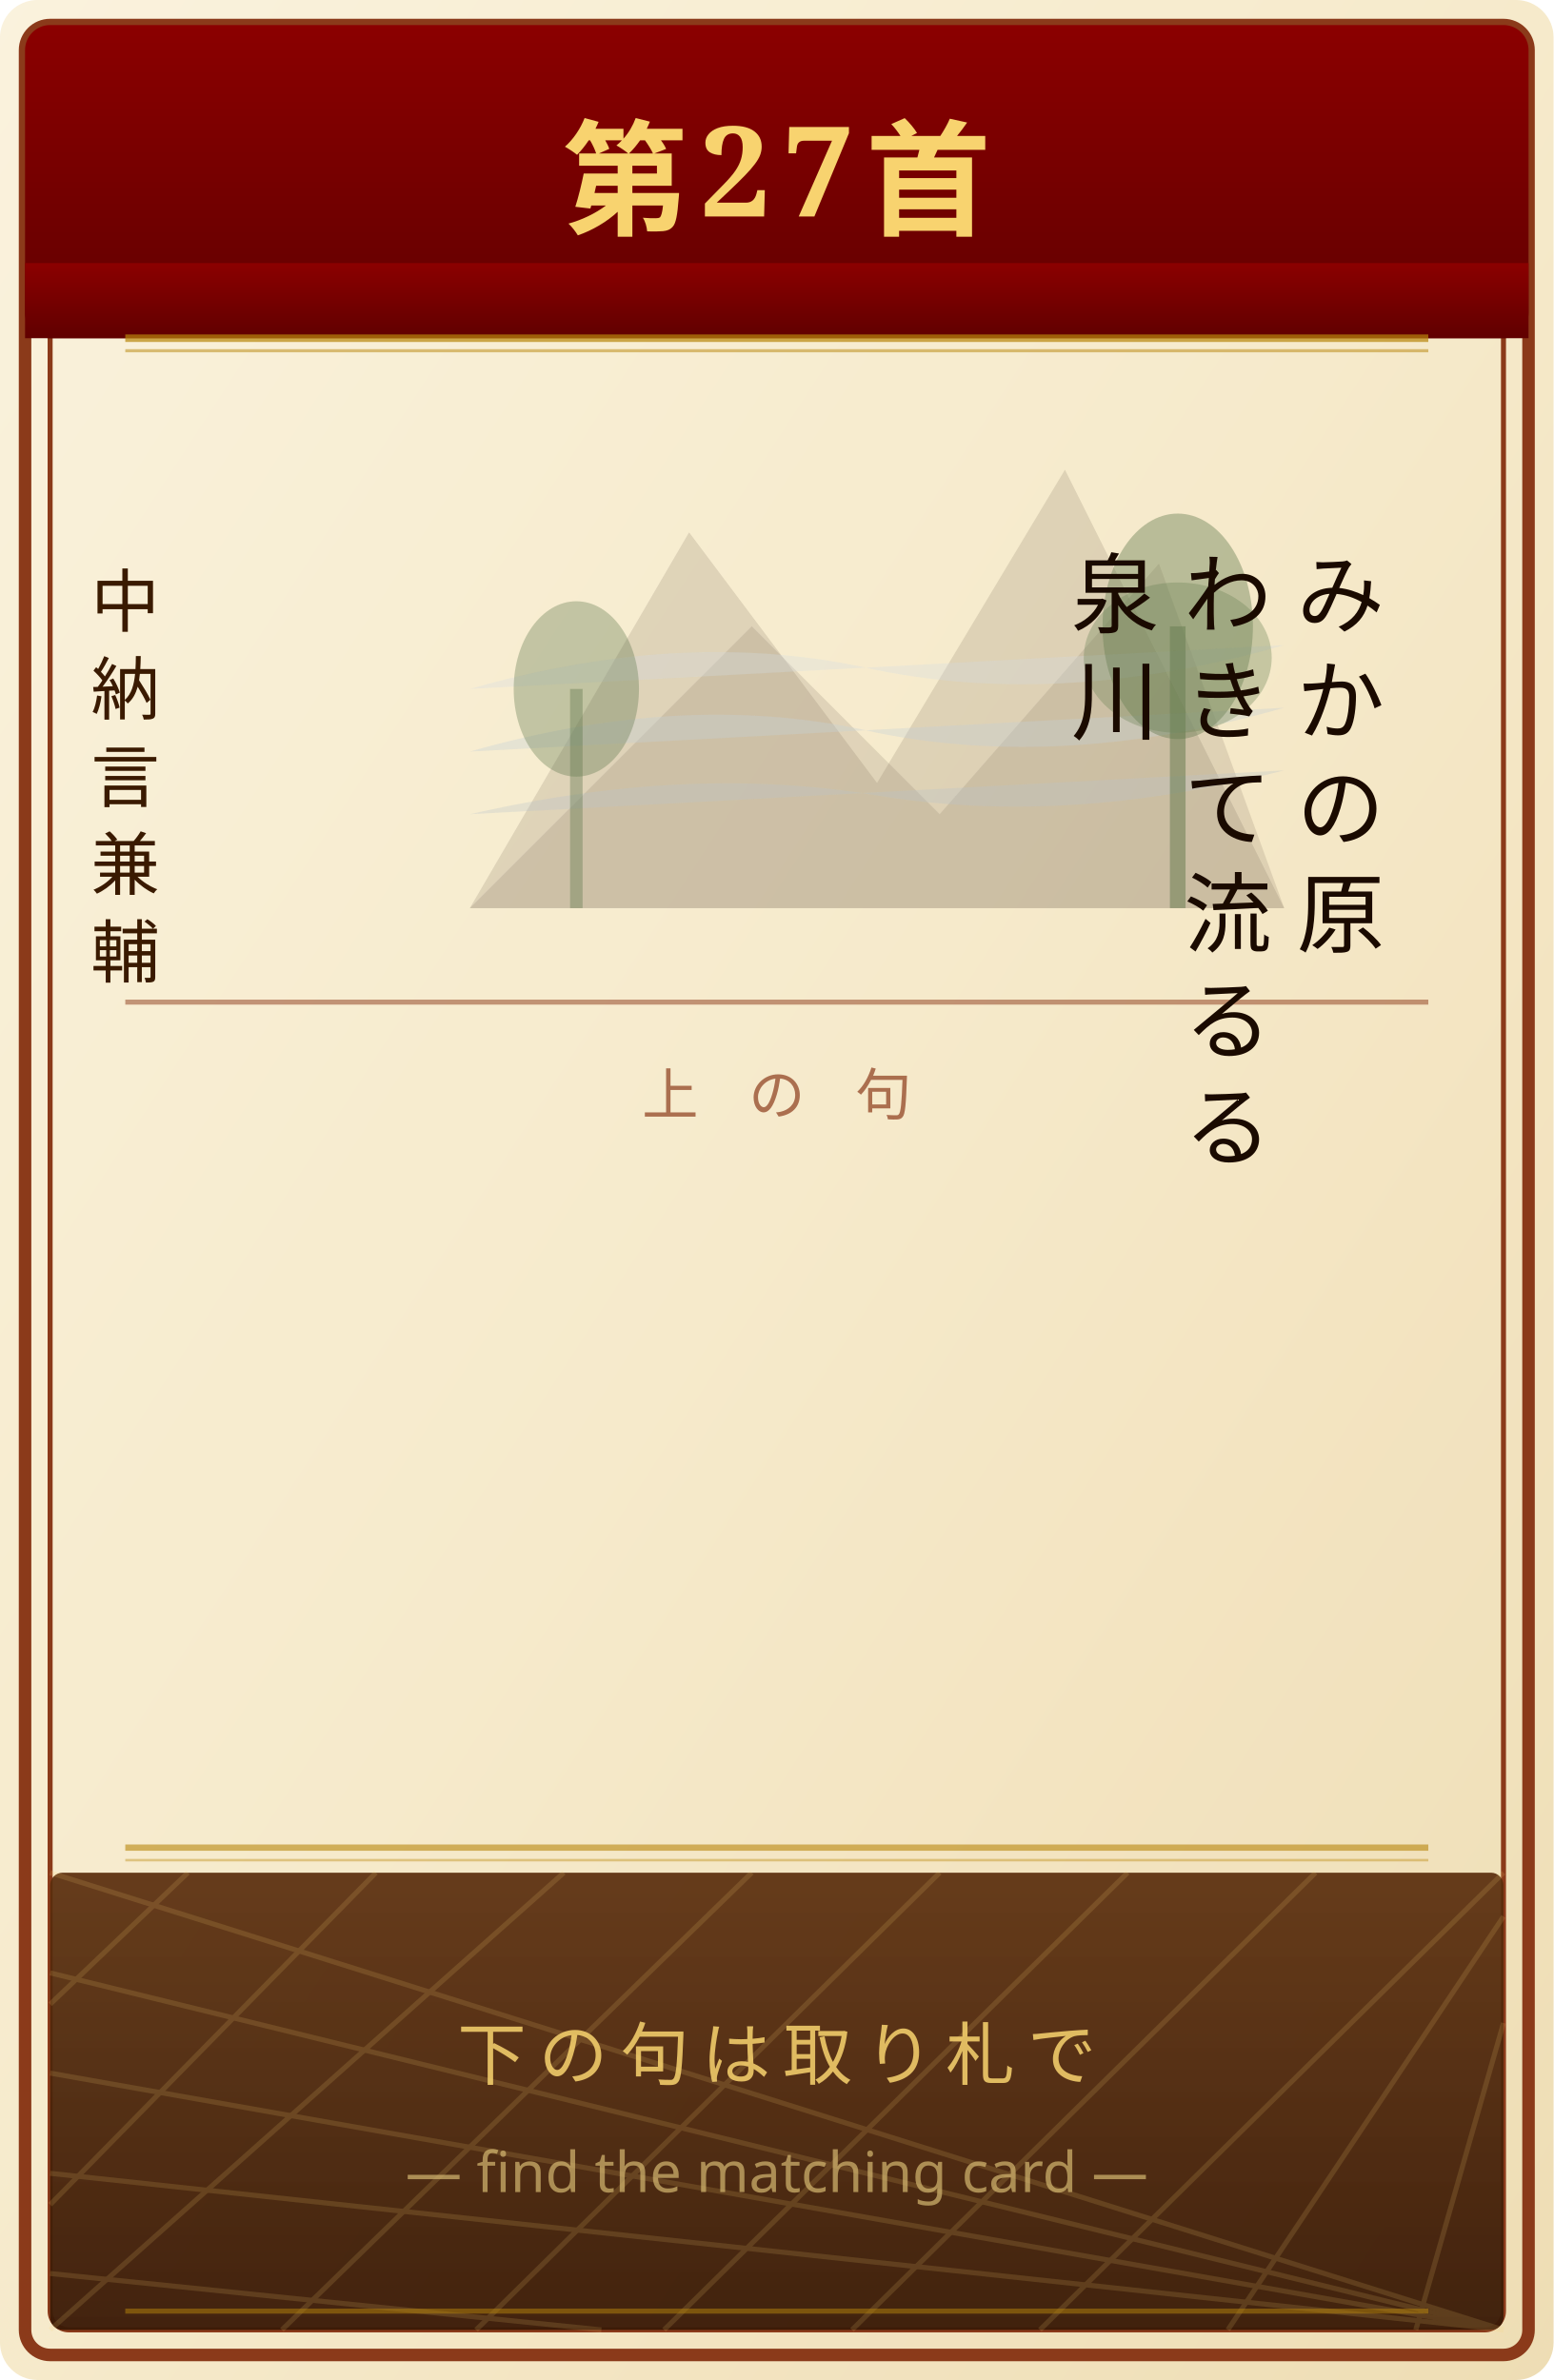
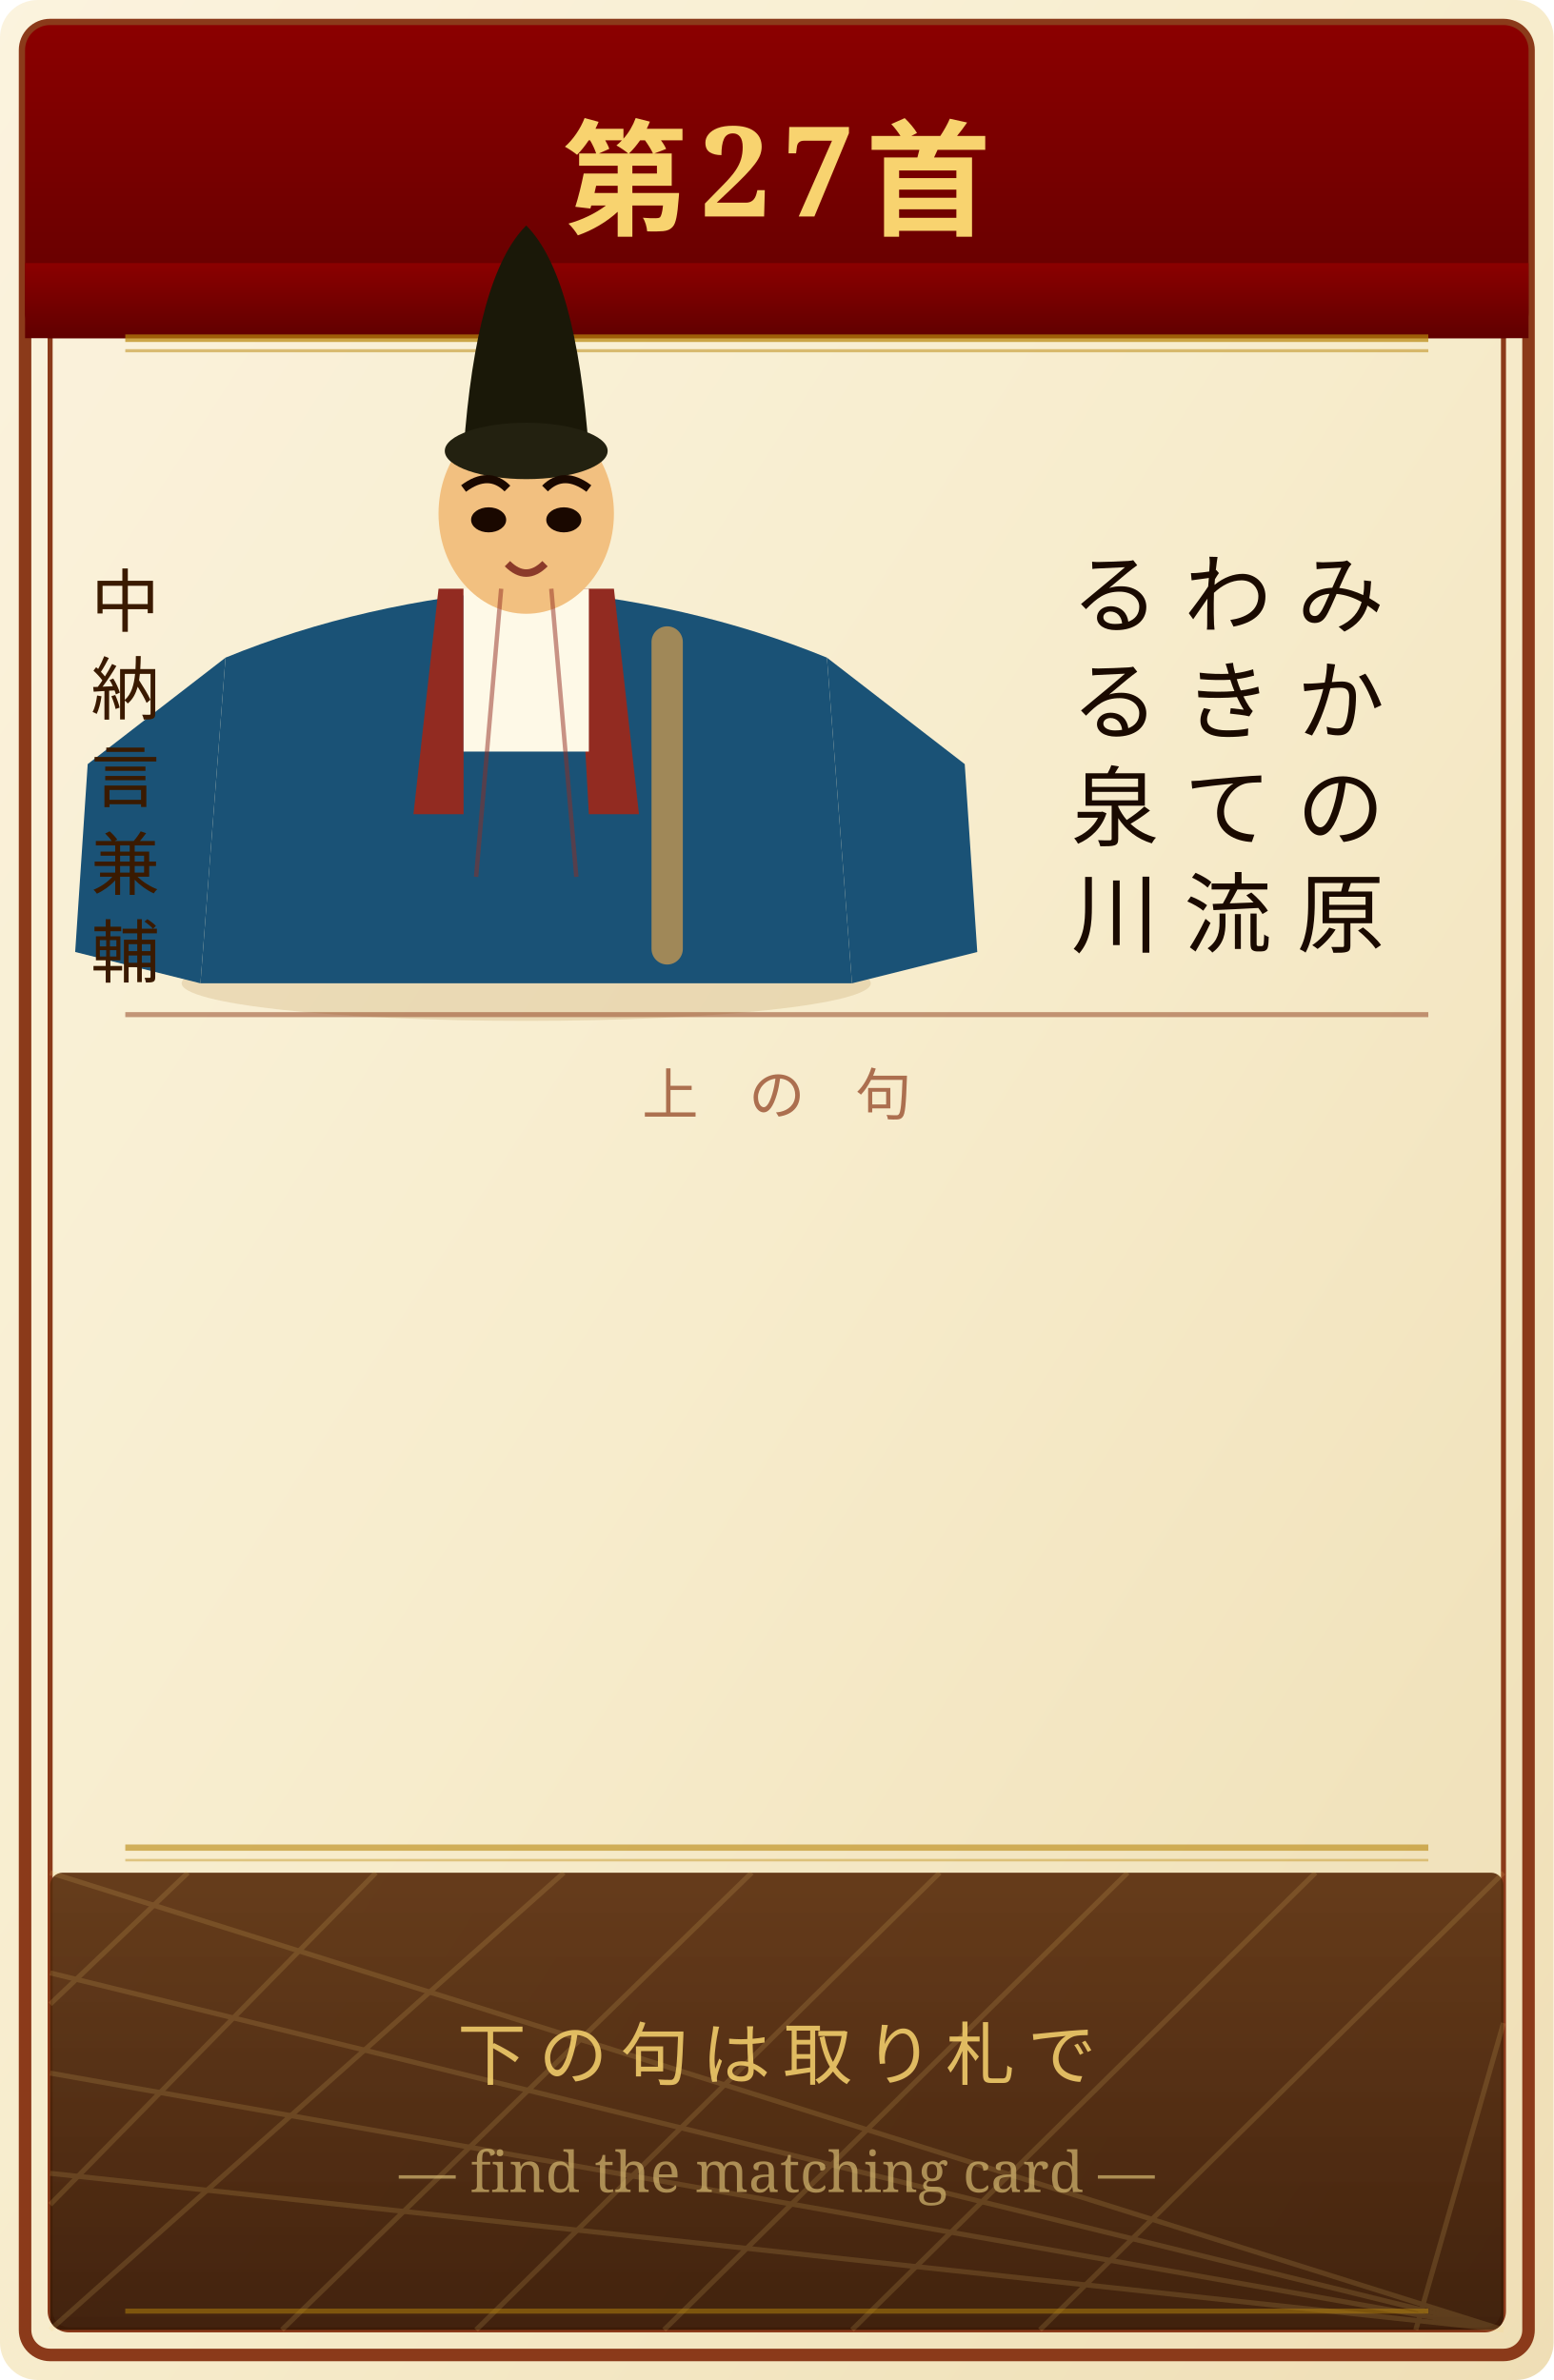
<svg xmlns="http://www.w3.org/2000/svg" viewBox="0 0 248 380" width="248" height="380">
  <defs>
    <linearGradient id="paper27" x1="0%" y1="0%" x2="100%" y2="100%">
      <stop offset="0%" style="stop-color:#fdf6e3" />
      <stop offset="50%" style="stop-color:#f9eed0" />
      <stop offset="100%" style="stop-color:#f0e0b8" />
    </linearGradient>
    <linearGradient id="hdr27" x1="0%" y1="0%" x2="0%" y2="100%">
      <stop offset="0%" style="stop-color:#8b0000" />
      <stop offset="100%" style="stop-color:#600000" />
    </linearGradient>
    <linearGradient id="mask27" x1="0%" y1="0%" x2="0%" y2="100%">
      <stop offset="0%" style="stop-color:#5a2d0c;stop-opacity:0.92" />
      <stop offset="100%" style="stop-color:#3a1a06;stop-opacity:0.96" />
    </linearGradient>
-     <filter id="aged27">
-       <feTurbulence type="fractalNoise" baseFrequency="0.65" numOctaves="3" result="noise" />
-       <feColorMatrix type="saturate" values="0" in="noise" result="grayNoise" />
-       <feBlend in="SourceGraphic" in2="grayNoise" mode="multiply" result="blended" />
-       <feComponentTransfer in="blended">
-         <feFuncA type="linear" slope="1" />
-       </feComponentTransfer>
-     </filter>
-     <clipPath id="cardClip27">
+     <clipPath id="cc27">
      <rect x="0" y="0" width="248" height="380" rx="6" />
    </clipPath>
  </defs>
-   <g clip-path="url(#cardClip27)">
+   <g clip-path="url(#cc27)">
    <rect width="248" height="380" fill="url(#paper27)" />
-     <rect width="248" height="380" fill="#c8a870" opacity="0.06" />
+     <rect width="248" height="380" fill="#c8a870" opacity="0.04" />
    <rect x="4" y="4" width="240" height="372" rx="4" fill="none" stroke="#8b3a1a" stroke-width="2" />
    <rect x="8" y="8" width="232" height="364" rx="3" fill="none" stroke="#8b3a1a" stroke-width="0.8" />
    <rect x="4" y="4" width="240" height="50" rx="4" fill="url(#hdr27)" />
    <rect x="4" y="42" width="240" height="12" fill="url(#hdr27)" />
    <text x="124" y="36" text-anchor="middle" font-family="'Hiragino Mincho ProN','Yu Mincho','MS Mincho',serif" font-size="20" fill="#f8d36f" font-weight="bold" letter-spacing="2">第27首</text>
    <line x1="20" y1="54" x2="228" y2="54" stroke="#b8860b" stroke-width="1.2" opacity="0.7" />
    <line x1="20" y1="56" x2="228" y2="56" stroke="#b8860b" stroke-width="0.5" opacity="0.5" />
-     <g opacity="0.8" transform="translate(140,95)">
-       <path d="M-65,50 L-30,-10 L0,30 L30,-20 L65,50 Z" fill="#7a6a5a" opacity="0.25" />
-       <path d="M-65,50 L-20,5 L10,35 L45,-5 L65,50 Z" fill="#6a5a4a" opacity="0.2" />
-       <path d="M-65,15 Q-30,5 0,12 Q30,18 65,8" fill="#c8d8e8" opacity="0.3" />
-       <path d="M-65,25 Q-30,15 0,22 Q30,28 65,18" fill="#b8c8d8" opacity="0.35" />
-       <path d="M-65,35 Q-30,27 0,32 Q30,37 65,28" fill="#a8b8c8" opacity="0.3" />
-       <line x1="48" y1="50" x2="48" y2="5" stroke="#3a5a2a" stroke-width="2.5" opacity="0.5" />
-       <ellipse cx="48" cy="5" rx="12" ry="18" fill="#3a5a2a" opacity="0.4" />
-       <ellipse cx="48" cy="10" rx="15" ry="12" fill="#4a6a3a" opacity="0.35" />
-       <line x1="-48" y1="50" x2="-48" y2="15" stroke="#3a5a2a" stroke-width="2" opacity="0.4" />
-       <ellipse cx="-48" cy="15" rx="10" ry="14" fill="#3a5a2a" opacity="0.35" />
+     <g transform="translate(0,0)">
+       <ellipse cx="84" cy="157" rx="55" ry="6" fill="#C8A870" opacity="0.3" />
+       <path d="M32,157 L36,105 Q58,96 84,94 Q110,96 132,105 L136,157 Z" fill="#1A5276" />
+       <path d="M36,105 L14,122 L12,152 L32,157 Z" fill="#1A5276" />
+       <path d="M132,105 L154,122 L156,152 L136,157 Z" fill="#1A5276" />
+       <path d="M70,94 L66,130 L74,130 L74,94 Z" fill="#922B21" />
+       <path d="M92,94 L94,130 L102,130 L98,94 Z" fill="#922B21" />
+       <path d="M74,94 L74,120 L94,120 L94,94 Z" fill="#FEF9E7" />
+       <ellipse cx="84" cy="82" rx="14" ry="16" fill="#F2C080" />
+       <path d="M74,72 Q76,44 84,36 Q92,44 94,72 Z" fill="#1a1808" />
+       <ellipse cx="84" cy="72" rx="13" ry="4.5" fill="#232110" />
+       <ellipse cx="78" cy="83" rx="2.8" ry="2" fill="#1a0800" />
+       <ellipse cx="90" cy="83" rx="2.8" ry="2" fill="#1a0800" />
+       <path d="M74,78 Q78,75 81,78" stroke="#1a0800" stroke-width="1.3" fill="none" />
+       <path d="M87,78 Q90,75 94,78" stroke="#1a0800" stroke-width="1.3" fill="none" />
+       <path d="M81,90 Q84,93 87,90" stroke="#8B3A2A" stroke-width="1.2" fill="none" />
+       <rect x="104" y="100" width="5" height="54" rx="2.5" fill="#A08858" />
+       <path d="M80,94 L76,140" stroke="#922B21" stroke-width="0.7" opacity="0.5" />
+       <path d="M88,94 L92,140" stroke="#922B21" stroke-width="0.7" opacity="0.5" />
    </g>
-     <line x1="20" y1="160" x2="228" y2="160" stroke="#8b3a1a" stroke-width="0.8" opacity="0.5" />
+     <line x1="20" y1="162" x2="228" y2="162" stroke="#8b3a1a" stroke-width="0.8" opacity="0.5" />
    <text x="124" y="178" text-anchor="middle" font-family="'Hiragino Mincho ProN','Yu Mincho','MS Mincho',serif" font-size="9" fill="#8b3a1a" opacity="0.7" letter-spacing="3">上 の 句</text>
    <text x="214" y="100" font-family="'Hiragino Mincho ProN','Yu Mincho','MS Mincho',serif" font-size="14" fill="#1a0a00" text-anchor="middle">み</text>
    <text x="214" y="117" font-family="'Hiragino Mincho ProN','Yu Mincho','MS Mincho',serif" font-size="14" fill="#1a0a00" text-anchor="middle">か</text>
    <text x="214" y="134" font-family="'Hiragino Mincho ProN','Yu Mincho','MS Mincho',serif" font-size="14" fill="#1a0a00" text-anchor="middle">の</text>
    <text x="214" y="151" font-family="'Hiragino Mincho ProN','Yu Mincho','MS Mincho',serif" font-size="14" fill="#1a0a00" text-anchor="middle">原</text>
    <text x="196" y="100" font-family="'Hiragino Mincho ProN','Yu Mincho','MS Mincho',serif" font-size="14" fill="#1a0a00" text-anchor="middle">わ</text>
    <text x="196" y="117" font-family="'Hiragino Mincho ProN','Yu Mincho','MS Mincho',serif" font-size="14" fill="#1a0a00" text-anchor="middle">き</text>
    <text x="196" y="134" font-family="'Hiragino Mincho ProN','Yu Mincho','MS Mincho',serif" font-size="14" fill="#1a0a00" text-anchor="middle">て</text>
    <text x="196" y="151" font-family="'Hiragino Mincho ProN','Yu Mincho','MS Mincho',serif" font-size="14" fill="#1a0a00" text-anchor="middle">流</text>
-     <text x="196" y="168" font-family="'Hiragino Mincho ProN','Yu Mincho','MS Mincho',serif" font-size="14" fill="#1a0a00" text-anchor="middle">る</text>
-     <text x="196" y="185" font-family="'Hiragino Mincho ProN','Yu Mincho','MS Mincho',serif" font-size="14" fill="#1a0a00" text-anchor="middle">る</text>
-     <text x="178" y="100" font-family="'Hiragino Mincho ProN','Yu Mincho','MS Mincho',serif" font-size="14" fill="#1a0a00" text-anchor="middle">泉</text>
-     <text x="178" y="117" font-family="'Hiragino Mincho ProN','Yu Mincho','MS Mincho',serif" font-size="14" fill="#1a0a00" text-anchor="middle">川</text>
+     <text x="178" y="100" font-family="'Hiragino Mincho ProN','Yu Mincho','MS Mincho',serif" font-size="14" fill="#1a0a00" text-anchor="middle">る</text>
+     <text x="178" y="117" font-family="'Hiragino Mincho ProN','Yu Mincho','MS Mincho',serif" font-size="14" fill="#1a0a00" text-anchor="middle">る</text>
+     <text x="178" y="134" font-family="'Hiragino Mincho ProN','Yu Mincho','MS Mincho',serif" font-size="14" fill="#1a0a00" text-anchor="middle">泉</text>
+     <text x="178" y="151" font-family="'Hiragino Mincho ProN','Yu Mincho','MS Mincho',serif" font-size="14" fill="#1a0a00" text-anchor="middle">川</text>
    <text x="20" y="100" font-family="'Hiragino Mincho ProN','Yu Mincho','MS Mincho',serif" font-size="11" fill="#3a1a00" text-anchor="middle">中</text>
    <text x="20" y="114" font-family="'Hiragino Mincho ProN','Yu Mincho','MS Mincho',serif" font-size="11" fill="#3a1a00" text-anchor="middle">納</text>
    <text x="20" y="128" font-family="'Hiragino Mincho ProN','Yu Mincho','MS Mincho',serif" font-size="11" fill="#3a1a00" text-anchor="middle">言</text>
    <text x="20" y="142" font-family="'Hiragino Mincho ProN','Yu Mincho','MS Mincho',serif" font-size="11" fill="#3a1a00" text-anchor="middle">兼</text>
    <text x="20" y="156" font-family="'Hiragino Mincho ProN','Yu Mincho','MS Mincho',serif" font-size="11" fill="#3a1a00" text-anchor="middle">輔</text>
    <line x1="20" y1="295" x2="228" y2="295" stroke="#b8860b" stroke-width="1" opacity="0.6" />
    <line x1="20" y1="297" x2="228" y2="297" stroke="#b8860b" stroke-width="0.4" opacity="0.4" />
    <rect x="8" y="299" width="232" height="73" rx="2" fill="url(#mask27)" />
    <g opacity="0.15">
      <line x1="8" y1="299" x2="240" y2="372" stroke="#f8d36f" stroke-width="0.8" />
      <line x1="8" y1="315" x2="240" y2="372" stroke="#f8d36f" stroke-width="0.8" />
      <line x1="8" y1="331" x2="240" y2="372" stroke="#f8d36f" stroke-width="0.8" />
      <line x1="8" y1="347" x2="240" y2="372" stroke="#f8d36f" stroke-width="0.8" />
-       <line x1="8" y1="363" x2="96" y2="372" stroke="#f8d36f" stroke-width="0.8" />
-       <line x1="8" y1="299" x2="8" y2="299" stroke="#f8d36f" stroke-width="0.8" />
      <line x1="30" y1="299" x2="8" y2="320" stroke="#f8d36f" stroke-width="0.8" />
      <line x1="60" y1="299" x2="8" y2="352" stroke="#f8d36f" stroke-width="0.8" />
      <line x1="90" y1="299" x2="8" y2="372" stroke="#f8d36f" stroke-width="0.8" />
      <line x1="120" y1="299" x2="45" y2="372" stroke="#f8d36f" stroke-width="0.8" />
      <line x1="150" y1="299" x2="76" y2="372" stroke="#f8d36f" stroke-width="0.8" />
      <line x1="180" y1="299" x2="106" y2="372" stroke="#f8d36f" stroke-width="0.8" />
      <line x1="210" y1="299" x2="136" y2="372" stroke="#f8d36f" stroke-width="0.8" />
      <line x1="240" y1="299" x2="166" y2="372" stroke="#f8d36f" stroke-width="0.8" />
-       <line x1="240" y1="306" x2="196" y2="372" stroke="#f8d36f" stroke-width="0.8" />
      <line x1="240" y1="323" x2="226" y2="372" stroke="#f8d36f" stroke-width="0.8" />
    </g>
    <text x="124" y="332" text-anchor="middle" font-family="'Hiragino Mincho ProN','Yu Mincho','MS Mincho',serif" font-size="11" fill="#f8d36f" opacity="0.85" letter-spacing="2">下の句は取り札で</text>
-     <text x="124" y="350" text-anchor="middle" font-family="'Hiragino Mincho ProN','Yu Mincho',sans-serif" font-size="9" fill="#d4b870" opacity="0.7">— find the matching card —</text>
+     <text x="124" y="350" text-anchor="middle" font-family="'Hiragino Mincho ProN','Yu Mincho','MS Mincho',serif" font-size="9" fill="#d4b870" opacity="0.7">— find the matching card —</text>
    <line x1="20" y1="369" x2="228" y2="369" stroke="#b8860b" stroke-width="0.8" opacity="0.5" />
  </g>
</svg>
